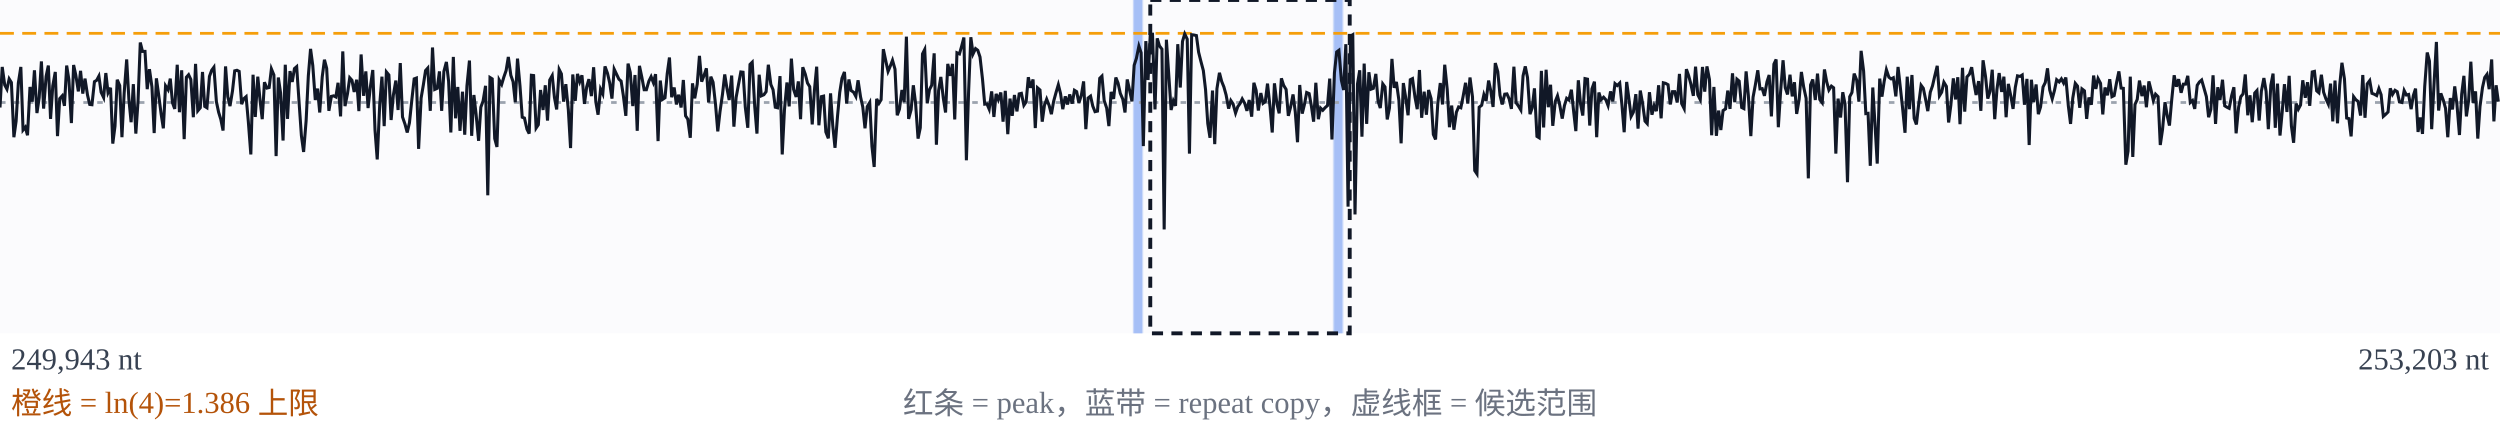
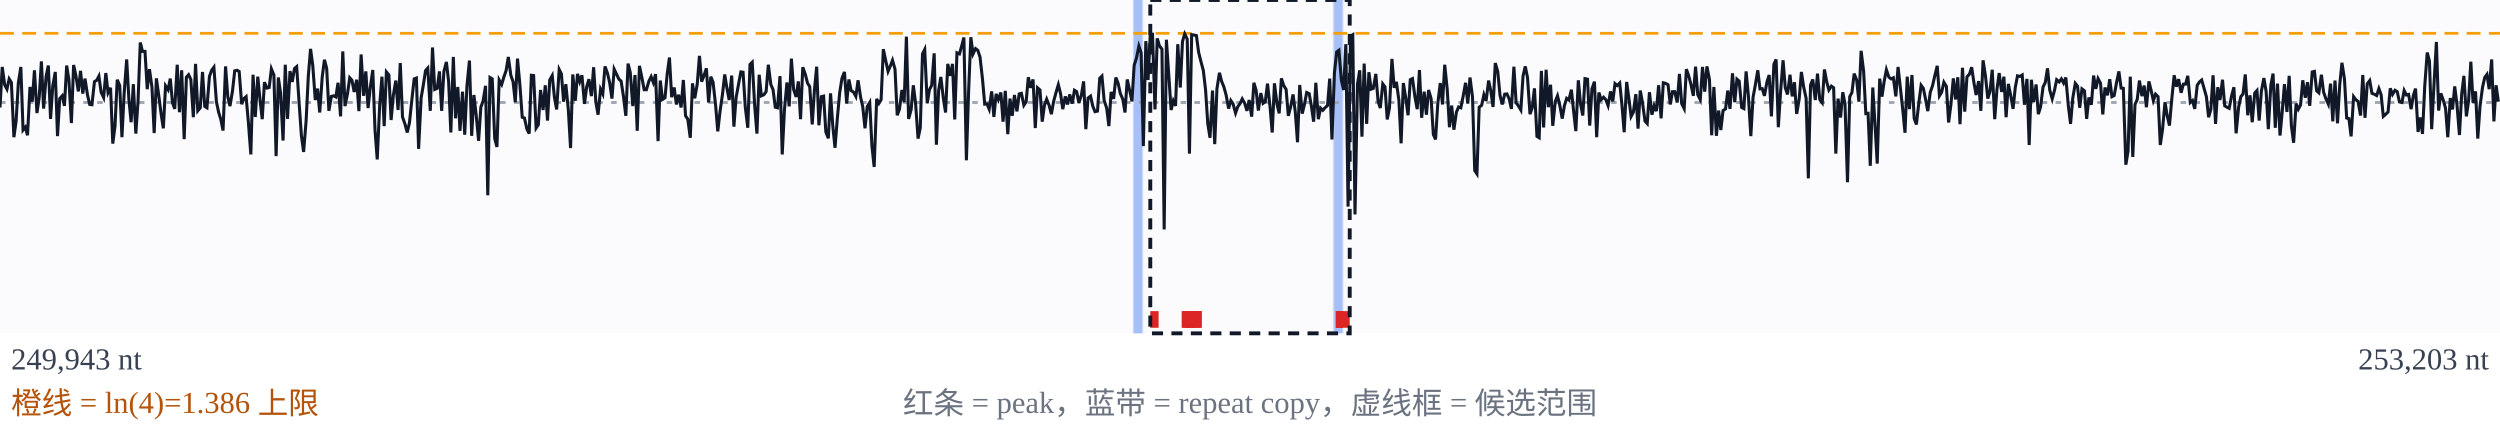
<svg xmlns="http://www.w3.org/2000/svg" viewBox="0 0 900 154" width="100%" role="img" aria-label="detector track NC_048046.1:251443-251703">
  <rect width="900" height="120" fill="#fbfbfd" />
  <rect x="407.8" y="0" width="3.3" height="120" fill="#2563eb" opacity="0.16" />
  <rect x="479.8" y="0" width="3.3" height="120" fill="#2563eb" opacity="0.16" />
  <rect x="408.3" y="0" width="3.3" height="120" fill="#2563eb" opacity="0.16" />
  <rect x="480.4" y="0" width="3.3" height="120" fill="#2563eb" opacity="0.16" />
  <rect x="408.0" y="0" width="3.3" height="120" fill="#2563eb" opacity="0.16" />
  <rect x="480.1" y="0" width="3.3" height="120" fill="#2563eb" opacity="0.16" />
+   <rect x="414.1" y="112" width="3.0" height="6" fill="#dc2626" />
+   <rect x="425.4" y="112" width="7.2" height="6" fill="#dc2626" />
+   <rect x="425.7" y="112" width="6.9" height="6" fill="#dc2626" />
+   <rect x="426.8" y="112" width="3.3" height="6" fill="#dc2626" />
+   <rect x="427.4" y="112" width="2.5" height="6" fill="#dc2626" />
+   <rect x="480.9" y="112" width="2.5" height="6" fill="#dc2626" />
+   <rect x="480.9" y="112" width="5.0" height="6" fill="#dc2626" />
+   <rect x="481.2" y="112" width="2.2" height="6" fill="#dc2626" />
  <rect x="414.1" y="0" width="71.8" height="120" fill="none" stroke="#111827" stroke-dasharray="4 3" stroke-width="1.4" />
  <line x1="0" y1="36.9" x2="900" y2="36.9" stroke="#9ca3af" stroke-dasharray="2 3" />
  <line x1="0" y1="12.0" x2="900" y2="12.0" stroke="#f59e0b" stroke-dasharray="5 3" />
  <polyline fill="none" stroke="#111827" stroke-width="1.1" points="0.0,38.7 0.8,24.1 1.7,30.6 2.5,32.1 3.3,28.4 4.1,29.7 5.0,49.4 5.8,43.6 6.6,29.9 7.5,24.1 8.3,46.8 9.1,45.8 9.9,48.7 10.8,31.3 11.6,36.6 12.4,25.3 13.3,40.7 14.1,35.2 14.9,22.1 15.7,39.1 16.6,27.5 17.4,23.6 18.2,42.8 19.0,30.9 19.9,25.9 20.7,49.0 21.5,35.5 22.4,34.5 23.2,38.1 24.0,23.6 24.8,28.7 25.7,44.3 26.5,23.4 27.3,27.1 28.2,32.9 29.0,25.5 29.8,33.7 30.6,28.3 31.5,34.2 32.3,37.6 33.1,37.7 34.0,29.4 34.8,28.9 35.6,27.4 36.4,33.2 37.3,35.1 38.1,26.3 38.9,33.4 39.8,31.6 40.6,51.7 41.4,45.4 42.2,28.7 43.1,30.8 43.9,49.4 44.7,33.5 45.6,21.4 46.4,35.8 47.2,44.0 48.0,30.3 48.9,48.1 49.7,36.3 50.5,15.3 51.3,18.5 52.2,18.5 53.0,32.1 53.8,24.9 54.7,31.3 55.5,47.9 56.3,28.2 57.1,34.0 58.0,41.0 58.8,46.2 59.6,30.9 60.5,32.3 61.3,28.3 62.1,37.0 62.9,39.2 63.8,23.3 64.6,40.4 65.4,25.3 66.3,50.1 67.1,27.8 67.9,26.9 68.7,28.6 69.6,42.2 70.4,23.0 71.2,39.9 72.1,38.8 72.9,25.9 73.7,38.3 74.5,38.8 75.4,27.5 76.2,25.3 77.0,24.2 77.9,36.6 78.7,40.4 79.5,43.0 80.3,47.0 81.2,23.9 82.0,34.8 82.8,38.2 83.7,32.7 84.5,25.5 85.3,25.3 86.1,25.7 87.0,37.5 87.8,35.5 88.6,34.8 89.4,43.8 90.3,55.6 91.1,26.9 91.9,42.1 92.8,27.6 93.6,35.9 94.4,42.9 95.2,29.6 96.1,31.7 96.9,31.5 97.7,24.8 98.6,27.0 99.4,56.2 100.2,27.9 101.0,33.4 101.9,50.6 102.7,23.3 103.5,42.8 104.4,25.6 105.2,29.5 106.0,24.7 106.8,24.0 107.7,37.3 108.5,48.8 109.3,54.7 110.2,43.5 111.0,27.3 111.8,17.6 112.6,23.6 113.5,36.0 114.3,31.9 115.1,40.5 116.0,27.7 116.8,21.5 117.6,24.6 118.4,39.9 119.3,34.7 120.1,34.5 120.9,34.9 121.7,29.8 122.6,41.9 123.4,18.5 124.2,38.2 125.1,33.7 125.9,28.0 126.7,28.9 127.5,33.1 128.4,28.7 129.2,40.0 130.0,19.6 130.9,34.5 131.7,25.7 132.5,38.9 133.3,31.5 134.2,25.2 135.0,46.8 135.8,57.4 136.7,37.6 137.5,27.6 138.3,45.4 139.1,25.9 140.0,27.0 140.8,43.2 141.6,34.3 142.5,29.0 143.3,39.6 144.1,22.7 144.9,42.1 145.8,44.7 146.6,47.7 147.4,44.2 148.3,35.6 149.1,28.4 149.9,28.1 150.7,53.6 151.6,35.3 152.4,30.6 153.2,25.4 154.0,24.5 154.9,39.9 155.7,17.1 156.5,32.2 157.4,31.8 158.2,25.7 159.0,39.9 159.8,25.7 160.7,22.3 161.5,29.3 162.3,47.7 163.2,20.5 164.0,42.6 164.8,31.3 165.6,47.1 166.5,33.0 167.3,48.5 168.1,30.9 169.0,21.8 169.8,48.9 170.6,34.2 171.4,41.2 172.3,50.7 173.1,38.6 173.9,36.4 174.8,30.9 175.6,70.3 176.4,27.9 177.2,28.4 178.1,49.9 178.9,52.9 179.7,28.8 180.6,30.4 181.4,27.7 182.2,25.4 183.0,20.5 183.9,27.1 184.7,29.4 185.5,36.8 186.3,21.1 187.2,31.0 188.0,42.2 188.8,42.5 189.7,46.5 190.5,48.1 191.3,27.1 192.1,27.2 193.0,46.1 193.8,44.9 194.6,32.4 195.5,39.6 196.3,30.7 197.1,43.4 197.9,28.8 198.8,27.2 199.6,35.1 200.4,39.4 201.3,25.0 202.1,26.6 202.9,36.6 203.7,30.3 204.6,39.5 205.4,53.3 206.2,26.8 207.1,36.3 207.9,26.6 208.7,29.4 209.5,27.1 210.4,37.4 211.2,31.3 212.0,28.5 212.9,34.6 213.7,24.2 214.5,36.7 215.3,41.3 216.2,32.1 217.0,33.8 217.8,23.9 218.7,26.4 219.5,29.9 220.3,35.5 221.1,24.9 222.0,26.8 222.8,28.5 223.6,29.2 224.4,34.4 225.3,41.7 226.1,22.9 226.9,26.1 227.8,38.2 228.6,27.0 229.4,47.1 230.2,23.7 231.1,28.0 231.9,32.3 232.7,32.3 233.6,29.2 234.4,27.6 235.2,29.7 236.0,26.7 236.9,50.8 237.7,29.0 238.5,35.8 239.4,35.2 240.2,26.5 241.0,20.7 241.8,35.0 242.7,31.5 243.5,37.6 244.3,34.1 245.2,38.7 246.0,28.8 246.8,41.7 247.6,42.9 248.5,49.6 249.3,30.0 250.1,35.4 251.0,30.3 251.8,20.1 252.6,29.4 253.4,27.3 254.3,24.6 255.1,36.9 255.9,27.6 256.7,29.6 257.6,37.7 258.4,47.3 259.2,40.2 260.1,33.9 260.9,26.8 261.7,31.8 262.5,36.0 263.4,27.2 264.2,45.6 265.0,35.1 265.9,30.2 266.7,25.9 267.5,26.0 268.3,38.5 269.2,46.0 270.0,23.2 270.8,22.4 271.7,38.3 272.5,48.1 273.3,26.9 274.1,34.5 275.0,34.1 275.8,33.0 276.6,23.3 277.5,30.4 278.3,32.3 279.1,38.6 279.9,38.8 280.8,27.4 281.6,55.6 282.4,39.6 283.3,29.7 284.1,38.3 284.9,21.1 285.7,32.2 286.6,34.9 287.4,29.3 288.2,42.9 289.0,24.2 289.9,26.7 290.7,29.9 291.5,31.2 292.4,44.8 293.2,32.4 294.0,24.0 294.8,45.1 295.7,34.8 296.5,34.6 297.3,47.5 298.2,49.8 299.0,33.6 299.8,45.3 300.6,53.2 301.5,41.9 302.3,33.3 303.1,28.2 304.0,25.9 304.8,37.3 305.6,28.6 306.4,32.6 307.3,33.2 308.1,34.7 308.9,28.9 309.8,34.9 310.6,38.5 311.4,46.2 312.2,38.4 313.1,36.9 313.9,52.7 314.7,60.1 315.6,35.6 316.4,37.2 317.2,35.9 318.0,17.7 318.9,22.0 319.7,25.7 320.5,23.8 321.3,21.7 322.2,24.9 323.0,41.5 323.8,39.3 324.7,32.4 325.5,36.8 326.3,13.2 327.1,42.8 328.0,39.5 328.8,30.7 329.6,37.1 330.5,49.9 331.3,46.0 332.1,19.4 332.9,17.8 333.8,37.2 334.6,32.3 335.4,30.7 336.3,19.2 337.1,52.1 337.9,32.6 338.7,27.7 339.6,35.4 340.4,40.5 341.2,23.0 342.1,27.3 342.9,23.0 343.7,43.0 344.5,19.0 345.4,19.4 346.2,16.6 347.0,13.5 347.9,57.7 348.7,32.9 349.5,13.4 350.3,19.4 351.2,17.5 352.0,18.1 352.8,20.5 353.7,28.5 354.5,37.5 355.3,37.4 356.1,39.3 357.0,32.9 357.8,42.1 358.6,33.8 359.4,35.9 360.3,33.3 361.1,43.8 361.9,32.7 362.8,48.3 363.6,35.5 364.4,41.7 365.2,34.2 366.1,40.1 366.9,33.8 367.7,33.6 368.6,37.9 369.4,36.7 370.2,27.8 371.0,31.6 371.9,28.6 372.7,46.1 373.5,31.6 374.4,32.4 375.2,43.8 376.0,37.9 376.8,35.7 377.7,38.0 378.5,41.1 379.3,36.5 380.2,33.2 381.0,30.5 381.8,33.7 382.6,39.3 383.5,34.7 384.3,37.6 385.1,34.0 386.0,37.3 386.8,32.5 387.6,33.0 388.4,37.1 389.3,34.2 390.1,29.3 390.9,46.5 391.7,35.3 392.6,34.6 393.4,38.2 394.2,40.2 395.1,40.0 395.9,28.2 396.7,27.4 397.5,36.2 398.4,38.9 399.2,45.4 400.0,33.1 400.9,35.6 401.7,27.9 402.5,29.9 403.3,33.6 404.2,35.7 405.0,40.5 405.8,28.6 406.7,32.7 407.5,36.5 408.3,23.5 409.1,21.0 410.0,16.6 410.8,19.0 411.6,52.6 412.5,14.8 413.3,28.8 414.1,12.3 414.9,12.3 415.8,39.4 416.6,13.8 417.4,16.5 418.3,17.7 419.1,82.6 419.9,14.3 420.7,26.1 421.6,39.6 422.4,36.3 423.2,38.1 424.0,15.9 424.9,31.5 425.7,14.9 426.5,12.2 427.4,14.1 428.2,55.3 429.0,12.5 429.8,12.6 430.7,12.8 431.5,18.8 432.3,22.0 433.2,25.4 434.0,32.3 434.8,44.5 435.6,49.6 436.5,32.6 437.3,51.9 438.1,31.9 439.0,26.2 439.8,29.3 440.6,31.3 441.4,34.2 442.3,39.1 443.1,36.2 443.9,37.4 444.8,40.7 445.6,38.4 446.4,37.3 447.2,35.6 448.1,37.2 448.9,39.9 449.7,36.0 450.6,42.0 451.4,29.8 452.2,32.5 453.0,39.8 453.9,33.5 454.7,37.2 455.5,36.6 456.3,30.1 457.2,38.3 458.0,47.7 458.8,30.0 459.7,37.4 460.5,40.8 461.3,28.2 462.1,30.7 463.0,32.2 463.8,41.7 464.6,38.6 465.5,34.0 466.3,40.3 467.1,51.2 467.9,30.6 468.8,40.9 469.6,37.6 470.4,33.3 471.3,33.7 472.1,38.2 472.9,43.8 473.7,29.8 474.6,42.9 475.4,38.9 476.2,39.7 477.1,38.7 477.9,38.0 478.7,28.3 479.5,50.2 480.4,26.2 481.2,18.7 482.0,18.1 482.9,28.9 483.7,32.4 484.5,15.9 485.3,74.4 486.2,13.0 487.0,12.5 487.8,77.2 488.7,30.2 489.5,25.3 490.3,49.2 491.1,22.9 492.0,44.6 492.8,26.0 493.6,32.1 494.4,31.8 495.3,26.6 496.1,36.4 496.9,38.9 497.8,30.2 498.6,31.3 499.4,43.0 500.2,38.9 501.1,21.2 501.9,31.6 502.7,29.5 503.6,36.1 504.4,51.6 505.2,29.9 506.0,34.8 506.9,41.5 507.7,28.7 508.5,28.3 509.4,35.0 510.2,39.3 511.0,25.2 511.8,42.4 512.7,33.0 513.5,41.3 514.3,32.4 515.2,35.5 516.0,48.4 516.8,50.2 517.6,37.3 518.5,29.9 519.3,37.6 520.1,23.3 521.0,32.2 521.8,45.8 522.6,38.0 523.4,46.7 524.3,40.4 525.1,38.5 525.9,38.8 526.7,34.8 527.6,29.8 528.4,37.3 529.2,27.9 530.1,34.9 530.9,61.4 531.7,62.6 532.5,38.6 533.4,37.9 534.2,34.1 535.0,36.3 535.9,29.0 536.7,32.8 537.5,38.5 538.3,22.7 539.2,25.8 540.0,34.3 540.8,37.6 541.7,33.9 542.5,33.8 543.3,35.6 544.1,39.2 545.0,24.0 545.8,37.0 546.6,38.1 547.5,39.6 548.3,27.3 549.1,23.9 549.9,27.9 550.8,41.1 551.6,38.8 552.4,31.8 553.3,49.1 554.1,49.6 554.9,25.5 555.7,45.9 556.6,25.1 557.4,38.6 558.2,30.5 559.0,45.3 559.9,36.5 560.7,34.5 561.5,37.8 562.4,42.7 563.2,38.0 564.0,35.4 564.8,36.0 565.7,32.3 566.5,40.0 567.3,47.2 568.2,28.9 569.0,37.4 569.8,41.6 570.6,28.3 571.5,28.5 572.3,45.2 573.1,32.0 574.0,29.4 574.8,49.4 575.6,33.3 576.4,35.9 577.3,35.0 578.1,35.9 578.9,38.0 579.8,32.9 580.6,36.5 581.4,30.1 582.2,30.8 583.1,29.9 583.9,37.8 584.7,47.6 585.6,29.5 586.4,35.5 587.2,41.9 588.0,40.4 588.9,33.9 589.7,46.3 590.5,32.6 591.3,37.0 592.2,43.6 593.0,44.5 593.8,33.2 594.7,41.3 595.5,38.1 596.3,40.0 597.1,30.7 598.0,42.6 598.8,29.8 599.6,30.0 600.5,30.5 601.3,37.6 602.1,33.0 602.9,33.0 603.8,36.9 604.6,26.6 605.4,37.3 606.3,39.1 607.1,24.9 607.9,27.2 608.7,30.2 609.6,34.5 610.4,24.0 611.2,34.1 612.1,35.9 612.9,24.1 613.7,33.0 614.5,23.9 615.4,28.6 616.2,48.7 617.0,31.3 617.9,48.9 618.7,39.8 619.5,46.8 620.3,39.8 621.2,39.2 622.0,32.6 622.8,39.2 623.7,26.4 624.5,36.8 625.3,28.5 626.1,29.2 627.0,38.7 627.8,39.1 628.6,25.7 629.4,34.3 630.3,49.0 631.1,35.0 631.9,30.7 632.8,25.3 633.6,32.0 634.4,31.9 635.2,34.5 636.1,29.5 636.9,27.0 637.7,41.9 638.6,23.1 639.4,21.4 640.2,45.8 641.0,33.2 641.9,21.7 642.7,31.6 643.5,34.0 644.4,26.9 645.2,34.7 646.0,29.6 646.8,41.0 647.7,35.7 648.5,25.9 649.3,31.2 650.2,35.4 651.0,64.2 651.8,30.6 652.6,28.6 653.5,36.0 654.3,26.5 655.1,35.8 656.0,37.0 656.8,25.0 657.6,29.4 658.4,32.4 659.3,31.0 660.1,31.6 660.9,55.3 661.7,35.5 662.6,42.3 663.4,33.2 664.2,37.4 665.1,65.6 665.9,34.8 666.7,33.3 667.5,26.5 668.4,28.8 669.2,36.6 670.0,18.3 670.9,25.6 671.7,40.9 672.5,40.8 673.3,59.7 674.2,31.5 675.0,44.8 675.8,58.9 676.7,28.3 677.5,34.8 678.3,29.3 679.1,25.1 680.0,27.8 680.8,28.4 681.6,28.0 682.5,34.7 683.3,24.1 684.1,31.3 684.9,38.6 685.8,47.8 686.6,27.6 687.4,39.3 688.3,27.0 689.1,42.6 689.9,44.8 690.7,37.7 691.6,30.7 692.4,31.8 693.2,35.7 694.0,40.0 694.9,33.2 695.7,30.9 696.5,27.4 697.4,23.7 698.2,34.5 699.0,33.2 699.8,29.6 700.7,31.1 701.5,44.1 702.3,37.9 703.2,28.2 704.0,35.8 704.8,27.8 705.6,44.7 706.5,24.4 707.3,40.2 708.1,27.7 709.0,26.7 709.8,24.2 710.6,29.7 711.4,34.2 712.3,29.2 713.1,39.9 713.9,21.7 714.8,27.6 715.6,35.5 716.4,32.9 717.2,25.1 718.1,42.9 718.9,32.2 719.7,26.3 720.6,33.1 721.4,27.6 722.2,42.2 723.0,30.2 723.9,34.6 724.7,39.2 725.5,31.5 726.3,27.3 727.2,27.5 728.0,27.0 728.8,37.7 729.7,28.4 730.5,52.2 731.3,28.7 732.1,36.8 733.0,30.4 733.8,41.1 734.6,38.5 735.5,31.3 736.3,29.7 737.1,24.6 737.9,32.4 738.8,35.6 739.6,32.6 740.4,28.7 741.3,29.5 742.1,28.4 742.9,29.9 743.7,27.9 744.6,38.1 745.4,44.6 746.2,35.3 747.1,30.0 747.9,31.0 748.7,38.8 749.5,32.0 750.4,32.7 751.2,42.8 752.0,35.1 752.9,37.7 753.7,27.2 754.5,32.0 755.3,28.3 756.2,30.0 757.0,41.2 757.8,31.5 758.7,34.3 759.5,28.5 760.3,34.8 761.1,34.4 762.0,29.5 762.8,25.7 763.6,31.7 764.4,31.8 765.3,59.3 766.1,54.4 766.9,27.6 767.8,56.5 768.6,37.6 769.4,35.8 770.2,29.0 771.1,34.6 771.9,30.8 772.7,38.6 773.6,29.3 774.4,32.5 775.2,36.2 776.0,33.9 776.9,34.8 777.7,52.2 778.5,46.7 779.4,36.8 780.2,41.7 781.0,45.2 781.8,36.1 782.7,27.1 783.5,31.2 784.3,28.5 785.2,33.4 786.0,30.3 786.8,30.3 787.6,27.3 788.5,36.9 789.3,36.2 790.1,39.2 791.0,30.7 791.8,29.5 792.6,28.8 793.4,31.6 794.3,34.8 795.1,42.2 795.9,39.4 796.7,27.1 797.6,44.6 798.4,31.4 799.2,36.0 800.1,28.7 800.9,38.1 801.7,38.6 802.5,39.0 803.4,34.4 804.2,31.4 805.0,48.0 805.9,38.6 806.7,34.8 807.5,33.8 808.3,26.8 809.2,41.5 810.0,34.3 810.8,44.0 811.7,33.5 812.5,32.6 813.3,43.4 814.1,32.8 815.0,28.1 815.8,32.9 816.6,46.5 817.5,30.7 818.3,26.5 819.1,46.0 819.9,30.1 820.8,48.8 821.6,40.2 822.4,30.3 823.3,40.3 824.1,27.3 824.9,45.3 825.7,51.4 826.6,37.3 827.4,39.3 828.2,37.8 829.0,28.9 829.9,35.2 830.7,29.6 831.5,38.1 832.4,25.9 833.2,25.7 834.0,32.7 834.8,33.4 835.7,26.9 836.5,33.2 837.3,35.5 838.2,37.5 839.0,30.1 839.8,43.7 840.6,29.0 841.5,44.4 842.3,30.6 843.1,22.6 844.0,28.4 844.8,42.5 845.6,42.7 846.4,49.1 847.3,34.8 848.1,35.9 848.9,36.5 849.8,41.6 850.6,27.0 851.4,42.4 852.2,30.2 853.1,29.0 853.9,33.6 854.7,33.9 855.6,34.4 856.4,31.9 857.2,34.1 858.0,41.9 858.9,41.1 859.7,40.3 860.5,31.8 861.3,34.0 862.2,32.5 863.0,33.0 863.8,36.7 864.7,36.9 865.5,32.6 866.3,34.2 867.1,34.0 868.0,39.3 868.8,34.4 869.6,31.9 870.5,47.5 871.3,42.3 872.1,48.2 872.9,31.1 873.8,18.9 874.6,22.0 875.4,46.5 876.3,29.3 877.1,15.1 877.9,39.8 878.7,33.6 879.6,36.1 880.4,39.0 881.2,49.4 882.1,35.3 882.9,39.4 883.7,31.1 884.5,37.6 885.4,48.6 886.2,33.9 887.0,27.3 887.9,41.9 888.7,36.2 889.5,22.2 890.3,37.0 891.2,32.9 892.0,49.9 892.8,38.3 893.7,31.5 894.5,27.9 895.3,26.8 896.1,32.1 897.0,21.4 897.8,43.7 898.6,30.7 899.4,36.6" />
  <text x="4" y="133" font-size="11" fill="#374151">249,943 nt</text>
  <text x="896" y="133" font-size="11" text-anchor="end" fill="#374151">253,203 nt</text>
  <text x="4" y="149" font-size="11" fill="#b45309">橙线 = ln(4)=1.386 上限</text>
  <text x="450.0" y="149" font-size="11" text-anchor="middle" fill="#6b7280">红条 = peak，蓝带 = repeat copy，虚线框 = 候选范围</text>
</svg>
